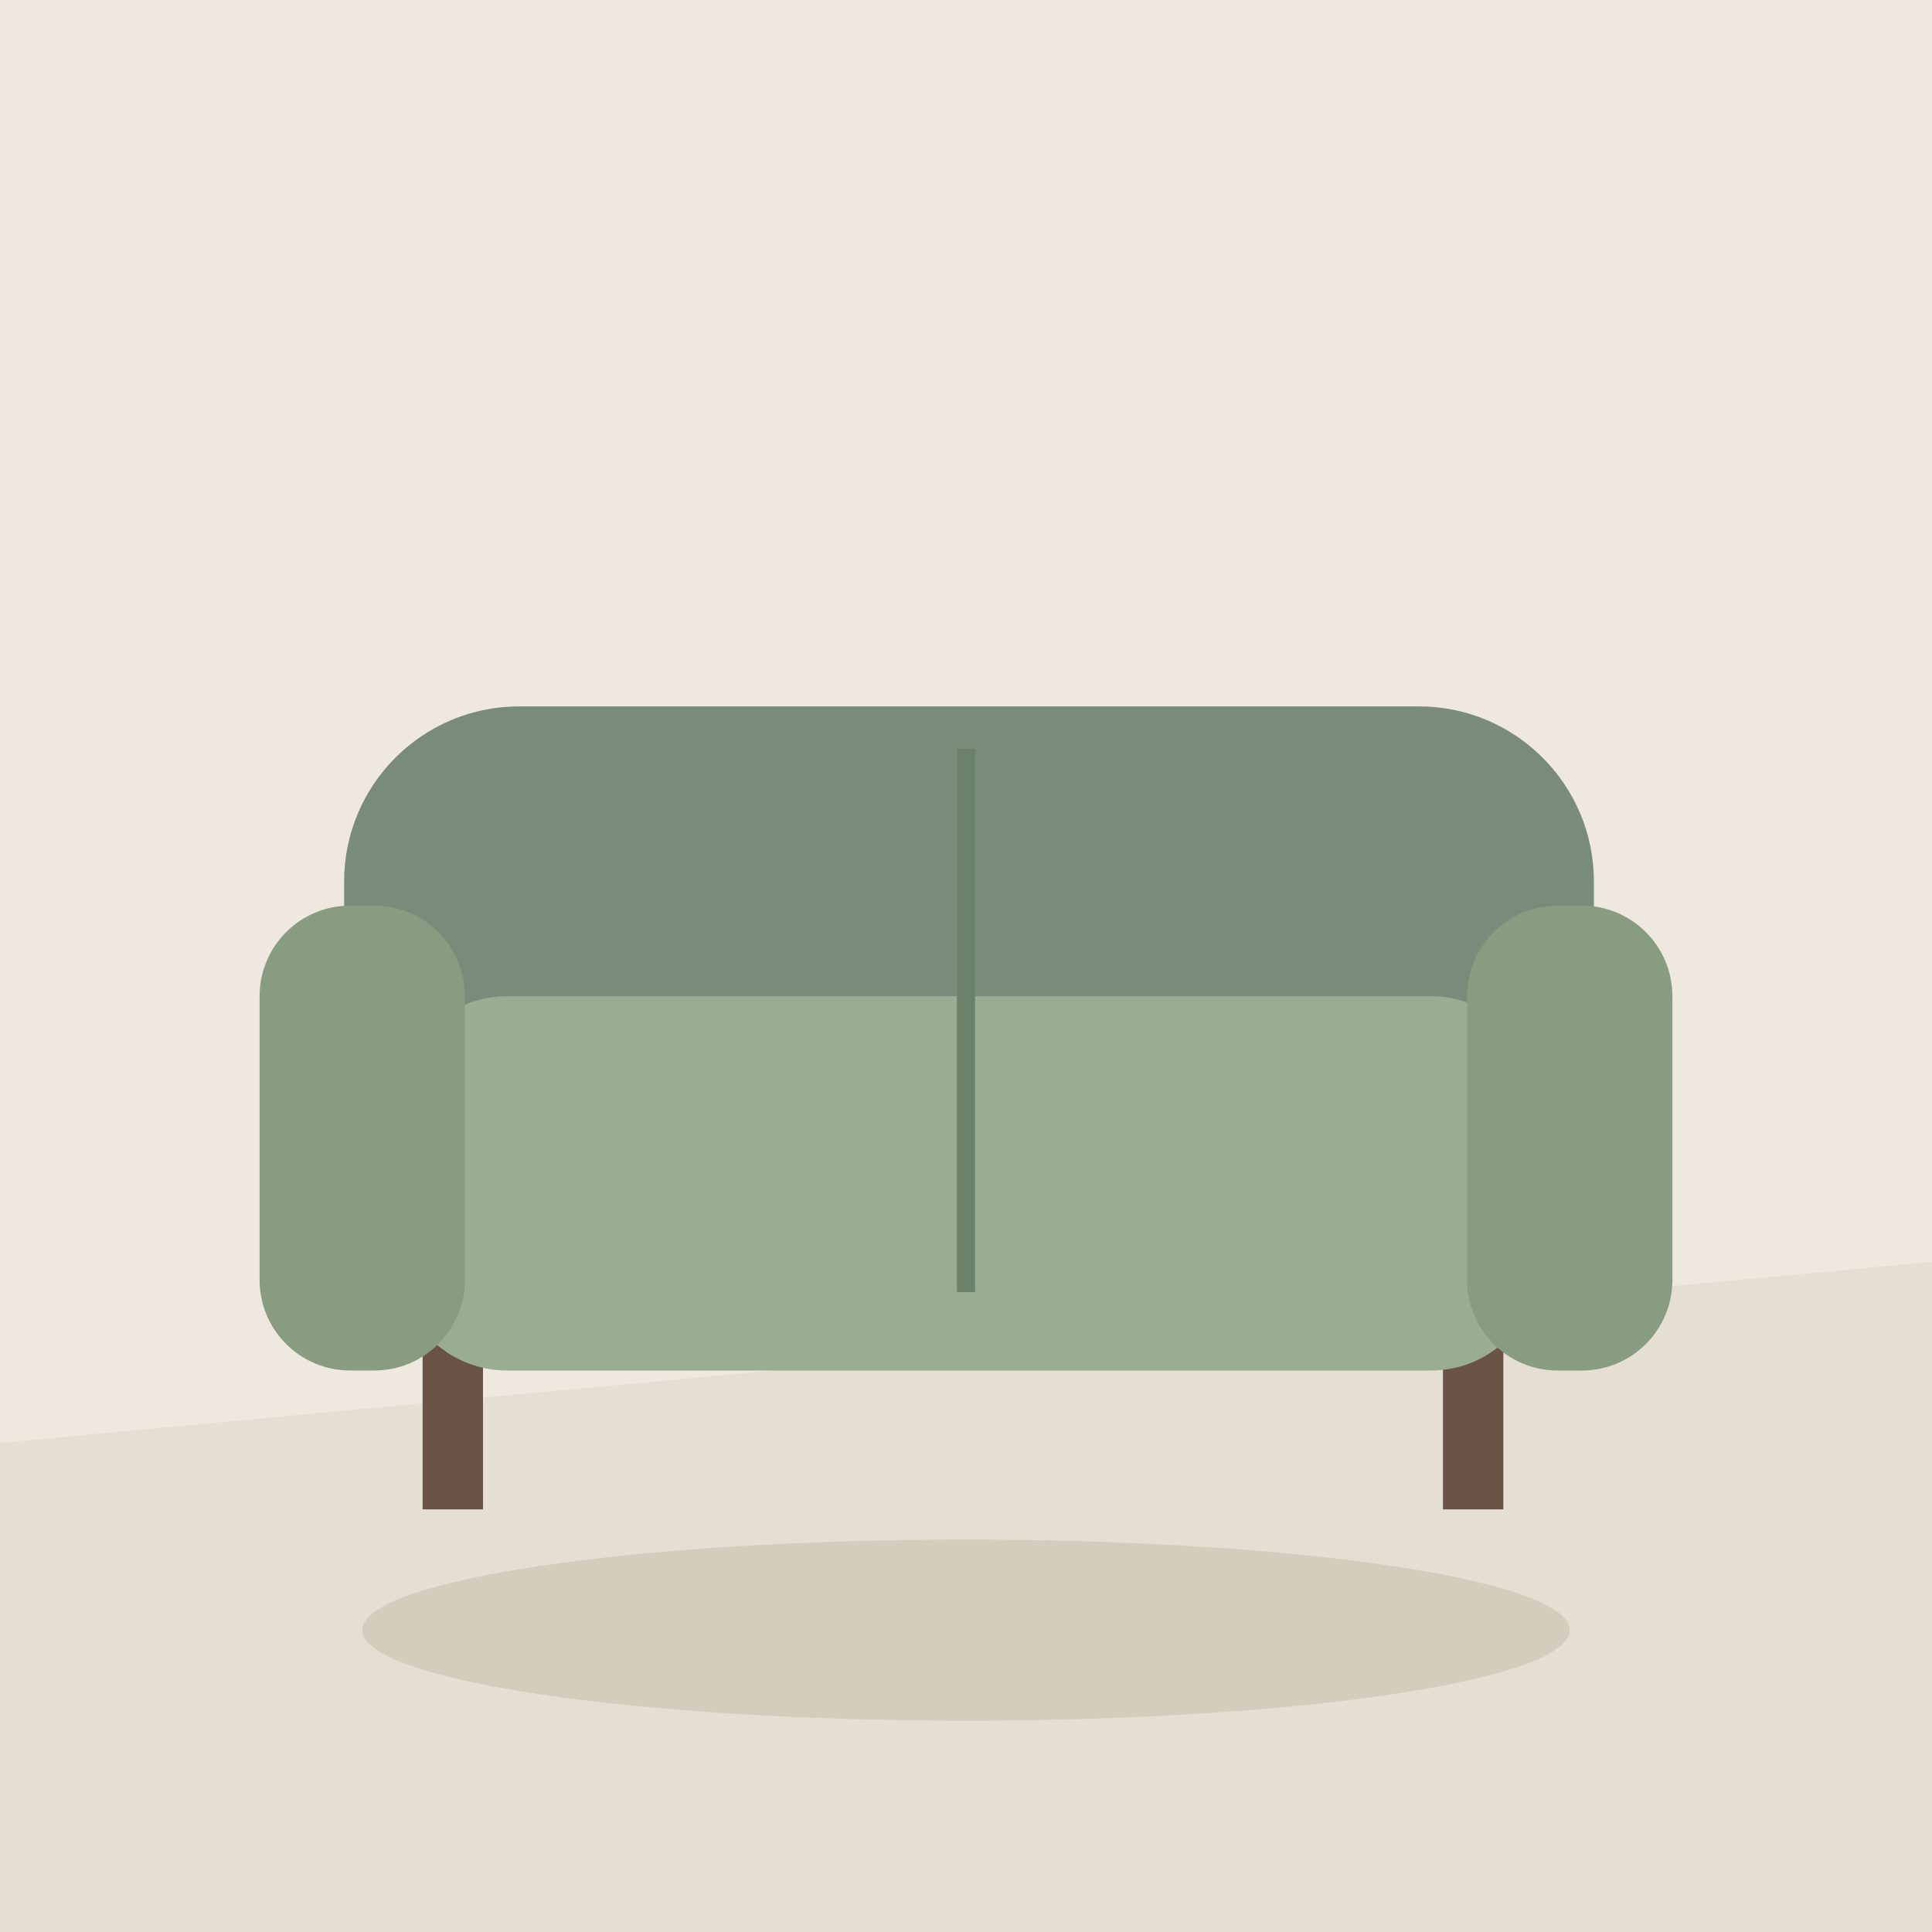
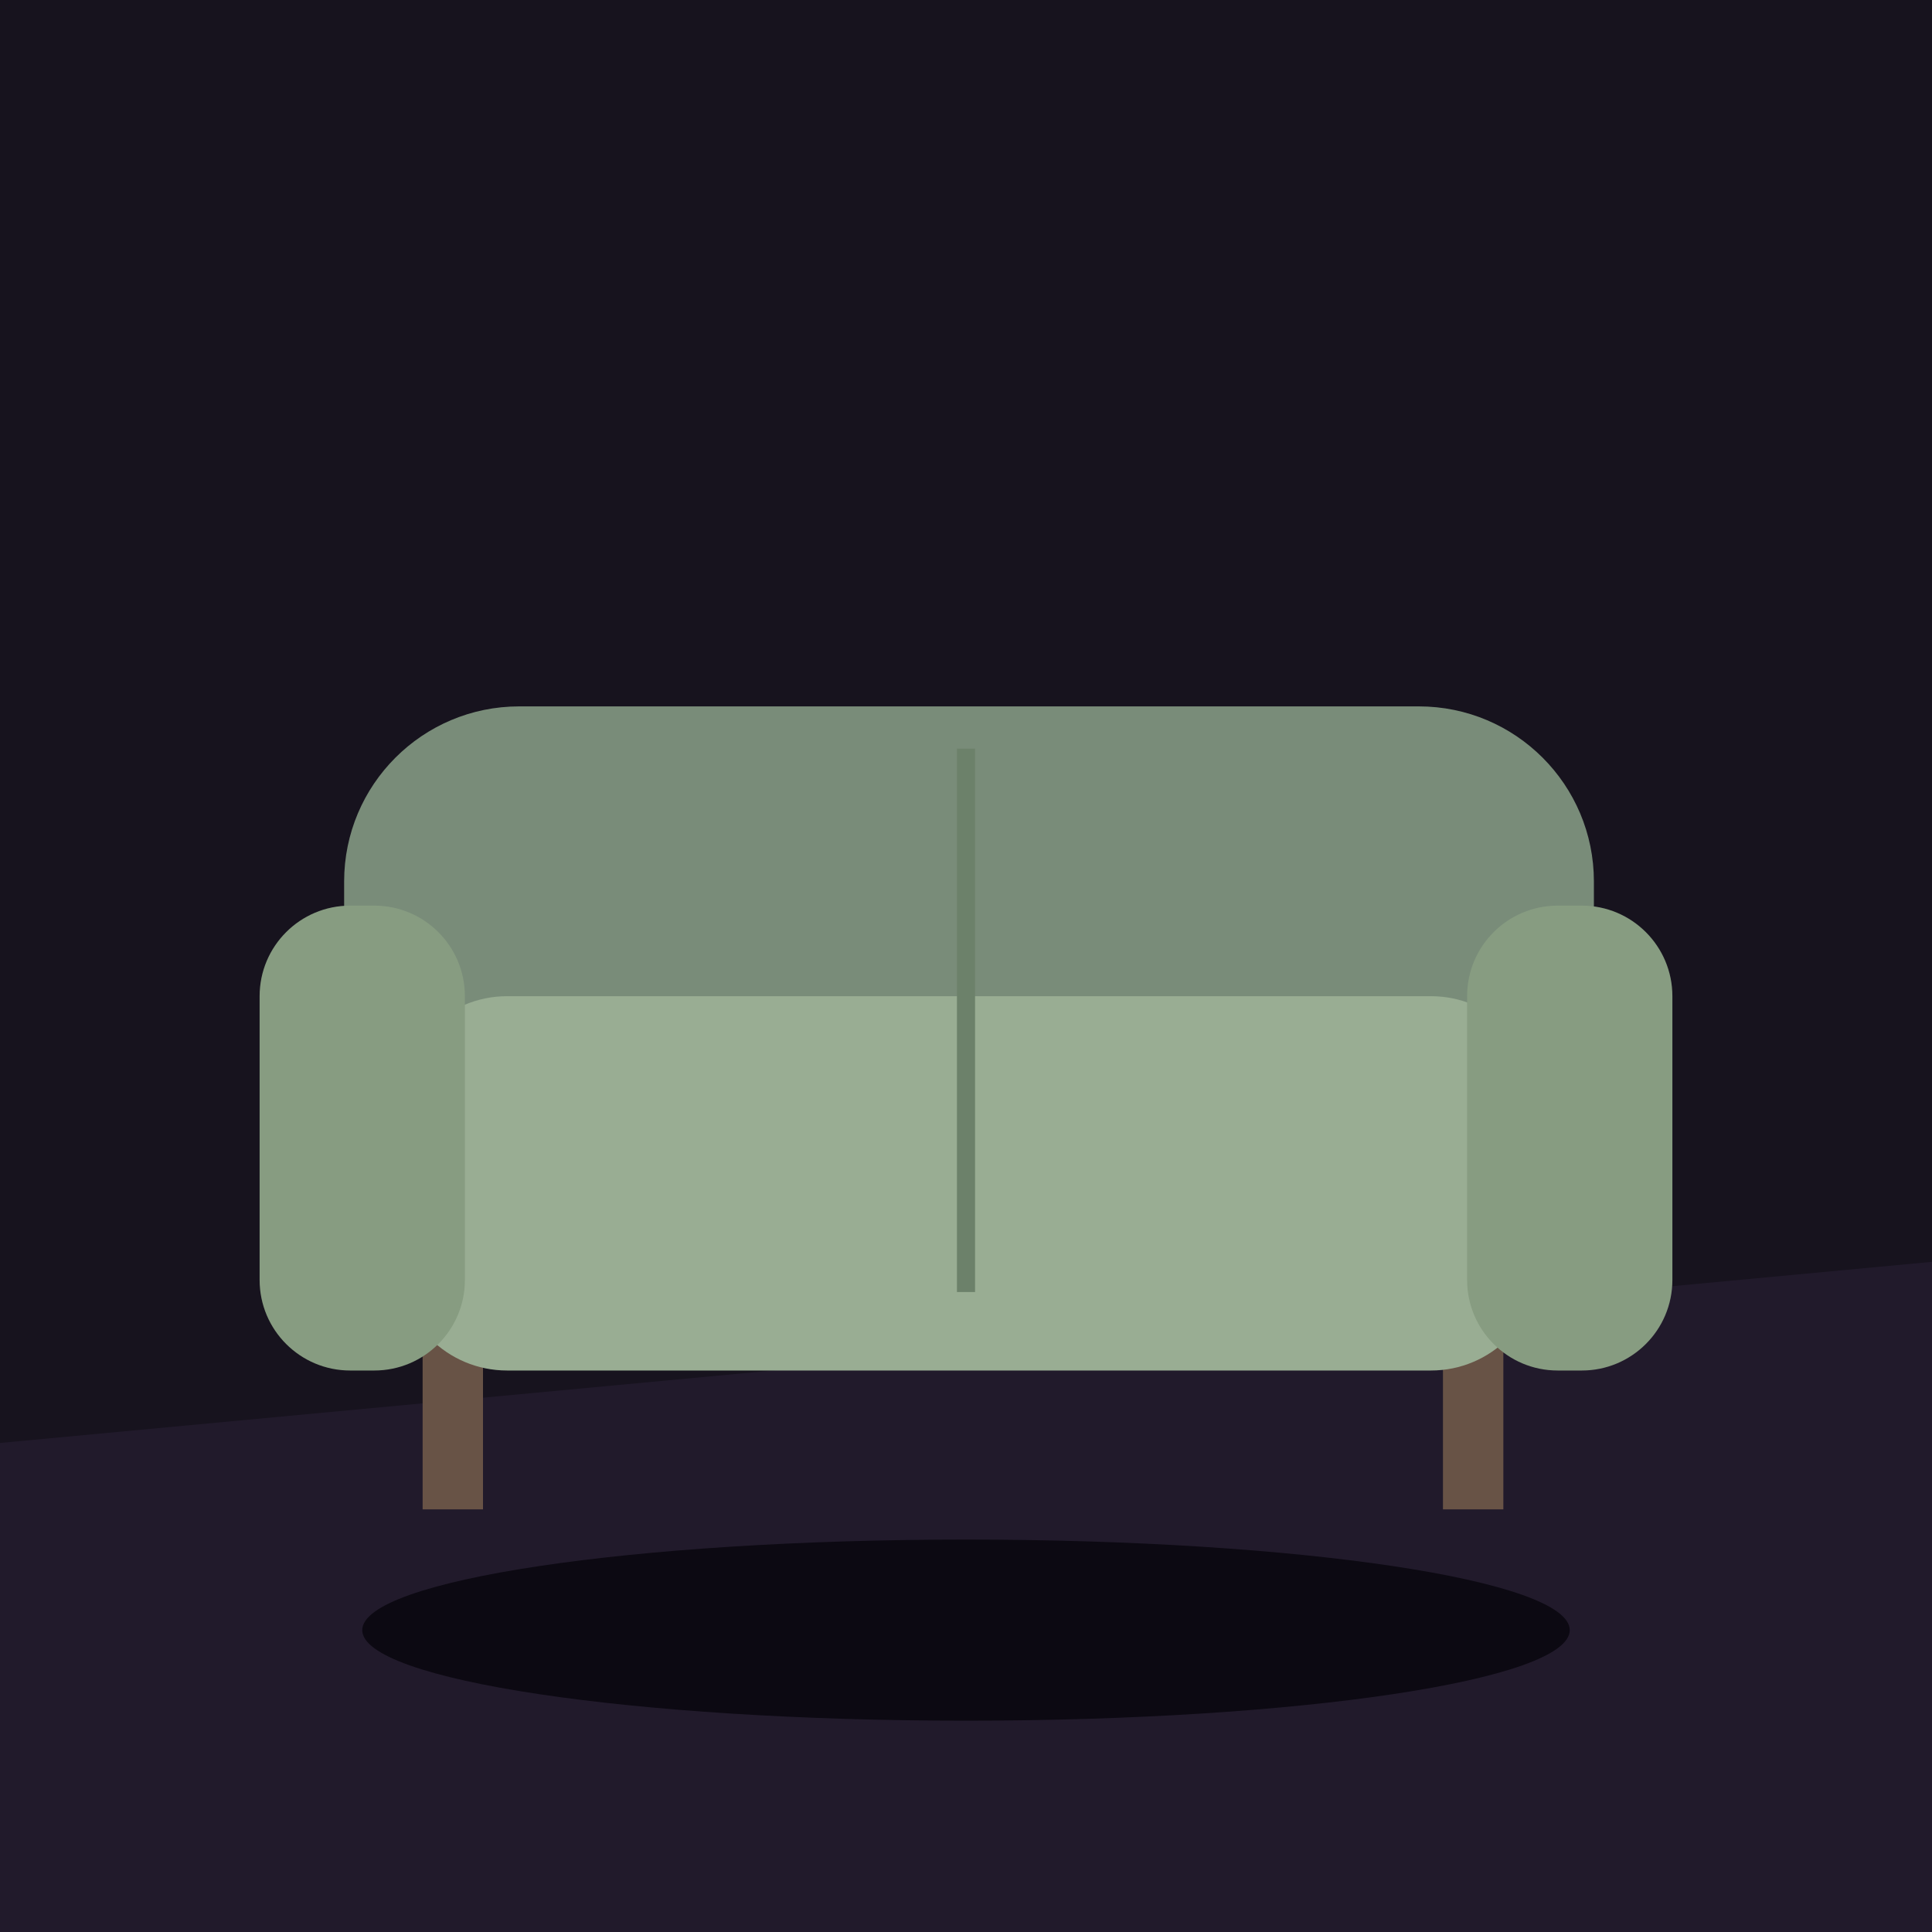
<svg xmlns="http://www.w3.org/2000/svg" width="320" height="320" viewBox="0 0 320 320">
-   <rect width="320" height="320" fill="#eee8df" />
-   <path d="M0 239L320 209V320H0Z" fill="#e5ded2" />
-   <ellipse cx="160" cy="270" rx="100" ry="15" fill="#d4ccbd" />
+   <rect width="320" height="320" fill="#17131e" />
+   <path d="M0 239L320 209V320H0Z" fill="#211a2b" />
+   <ellipse cx="160" cy="270" rx="100" ry="15" fill="#0c0912" />
  <path d="M75 208V250M244 208V250" stroke="#685346" stroke-width="10" />
  <rect x="57" y="117" width="207" height="95" rx="29" fill="#798c79" />
  <rect x="66" y="165" width="189" height="62" rx="18" fill="#99ad93" />
  <rect x="43" y="150" width="34" height="77" rx="15" fill="#879c81" />
  <rect x="243" y="150" width="34" height="77" rx="15" fill="#879c81" />
  <path d="M160 124V214" stroke="#6c816a" stroke-width="3" />
</svg>
